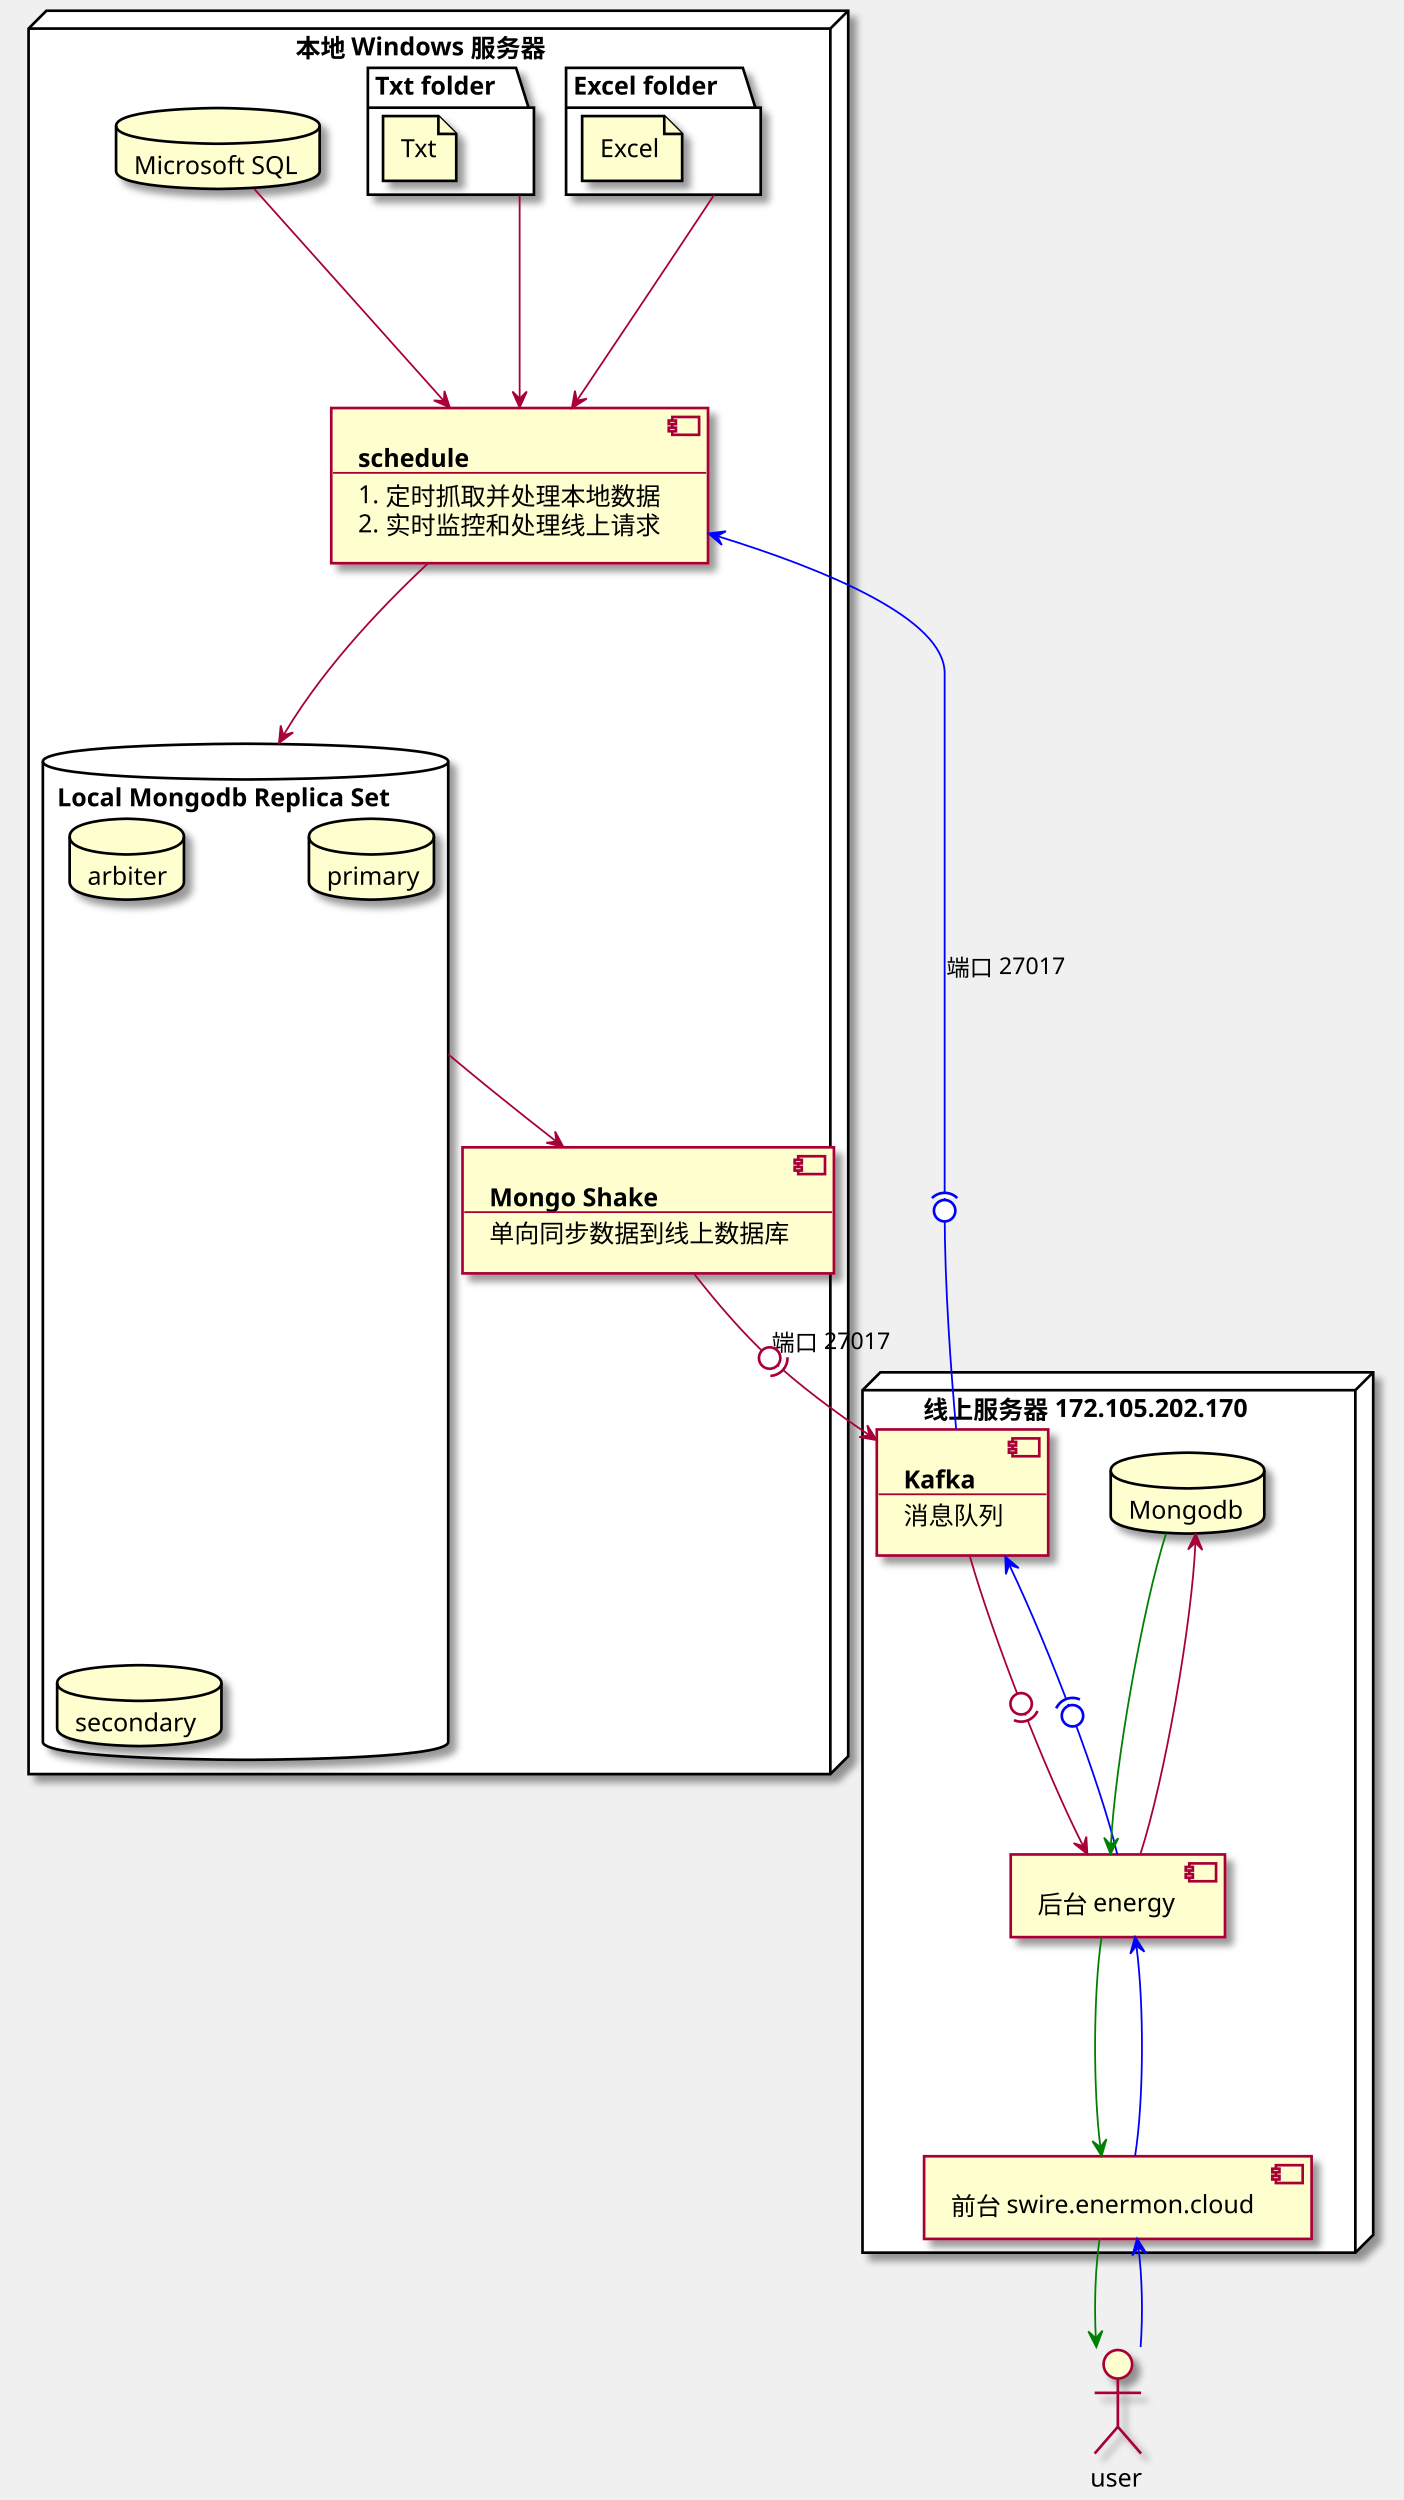
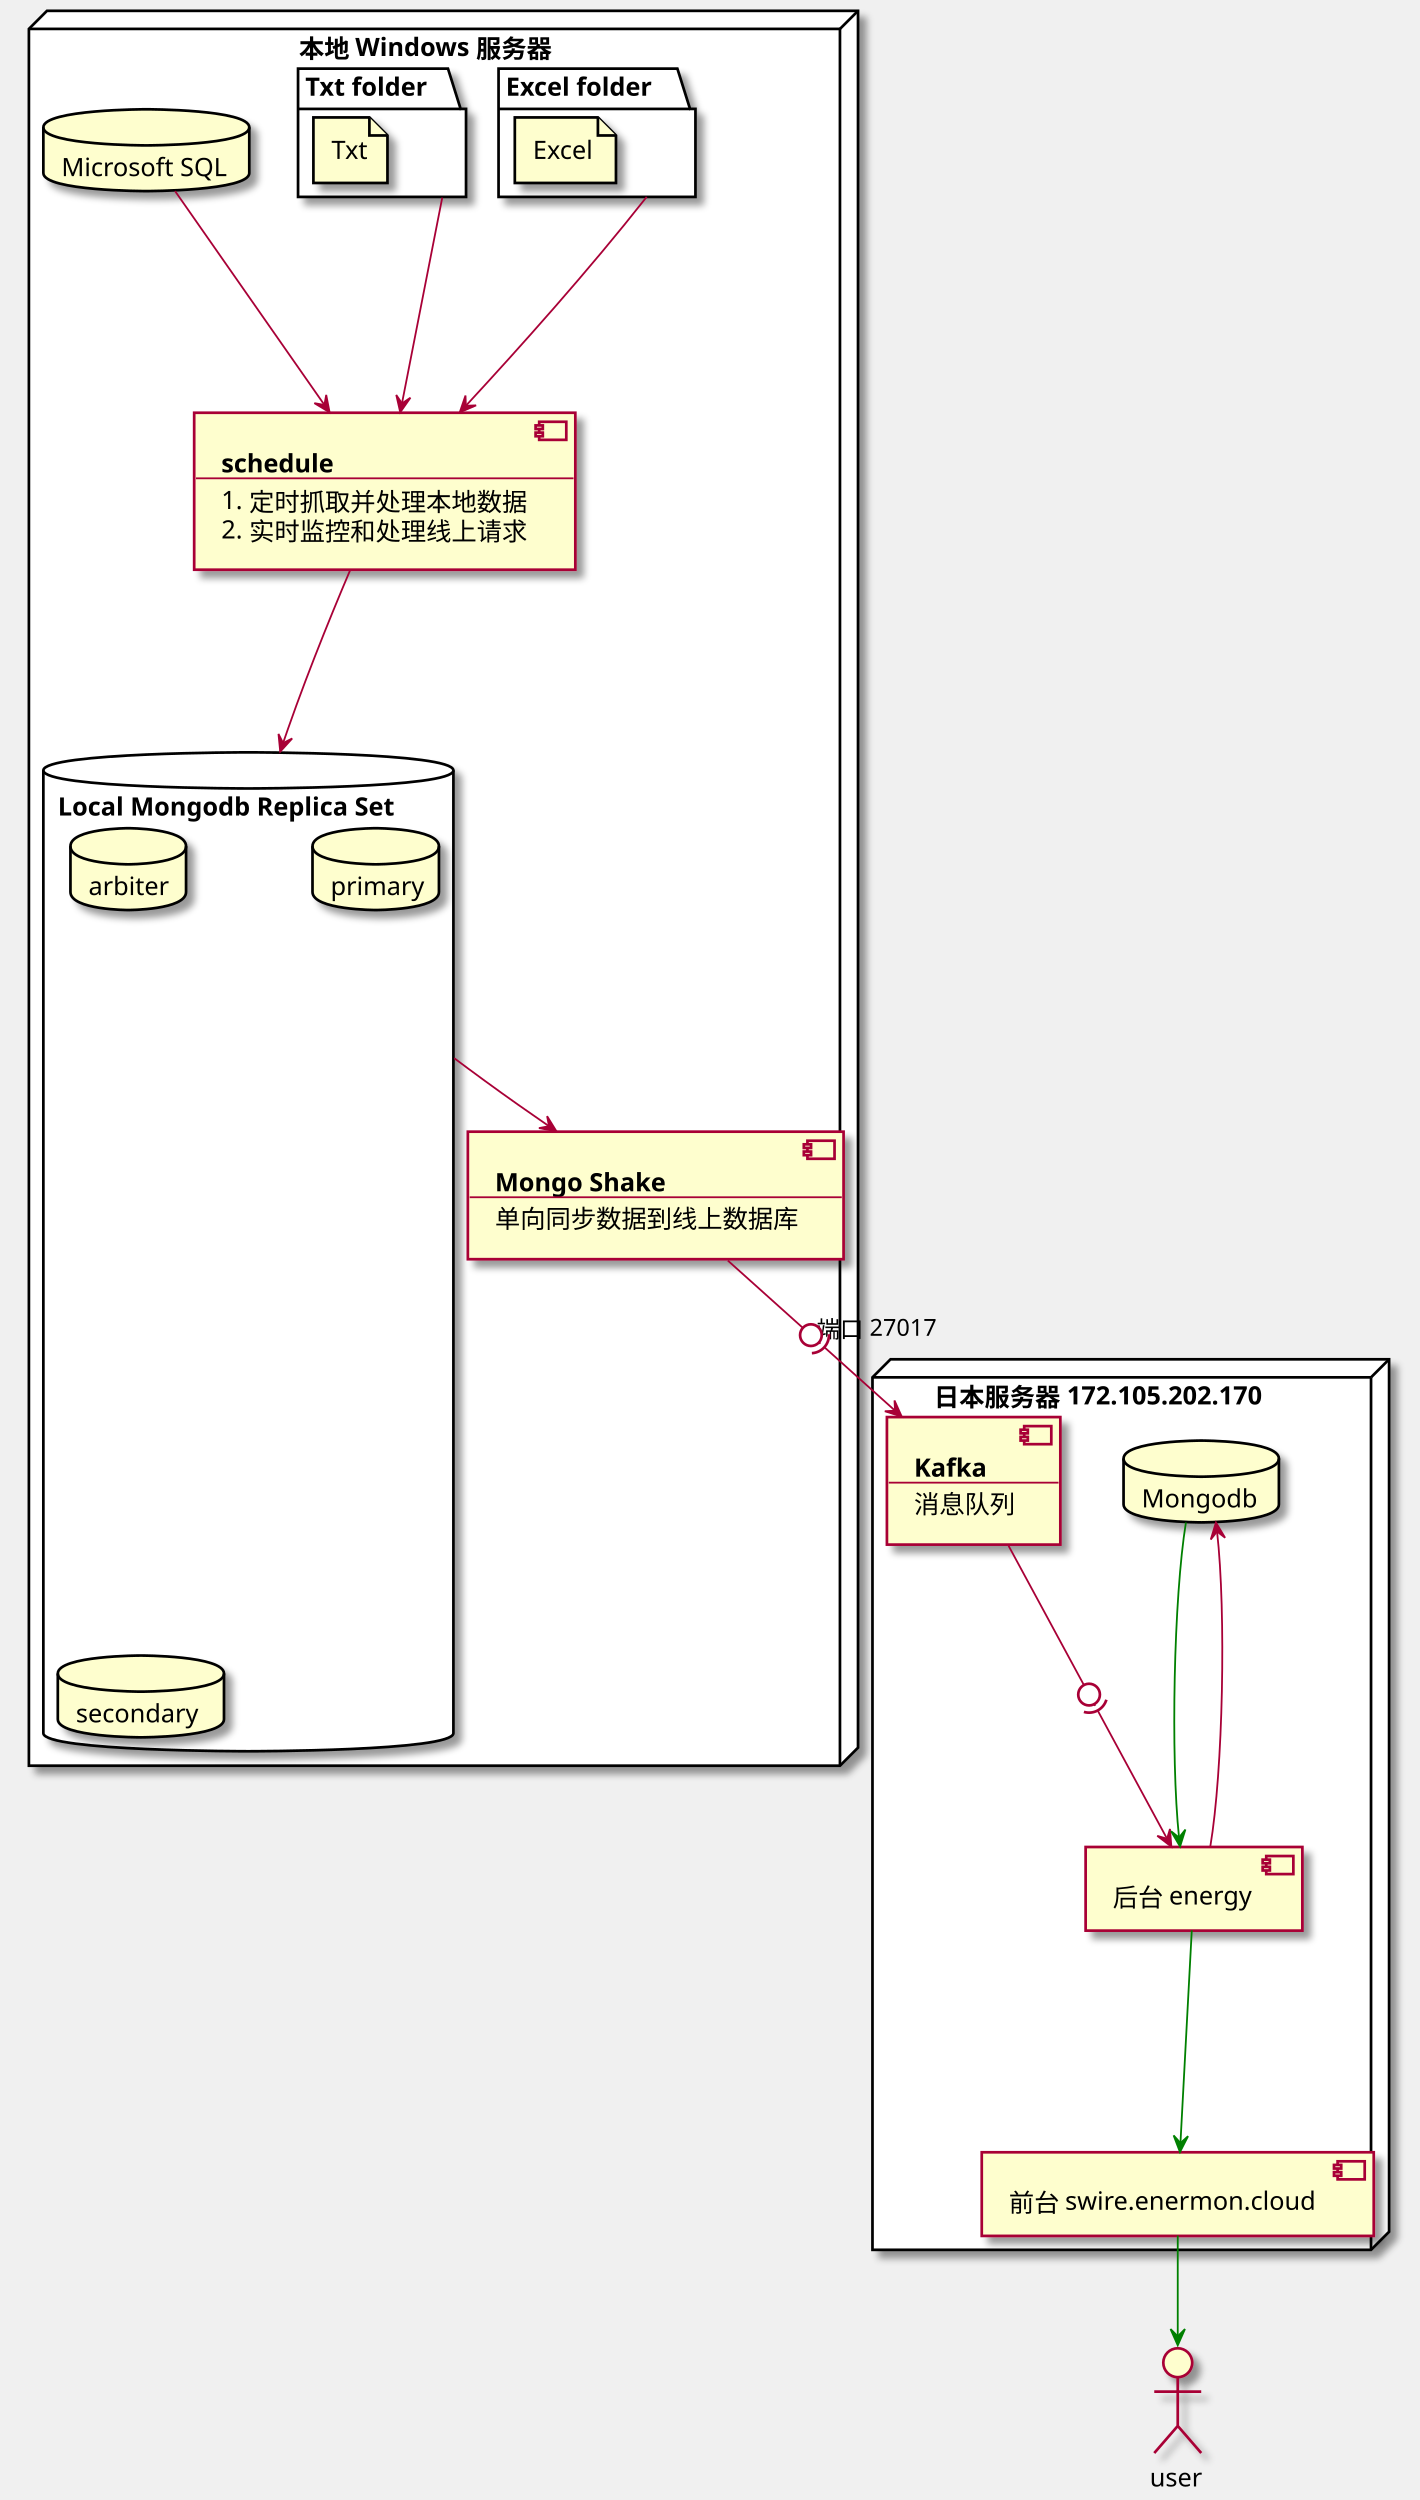
- <svg xmlns="http://www.w3.org/2000/svg" contentScriptType="application/ecmascript" contentStyleType="text/css" height="1400px" preserveAspectRatio="none" style="width:786px;height:1400px;" version="1.1" viewBox="0 0 786 1400" width="786px" zoomAndPan="magnify">
+ <svg xmlns="http://www.w3.org/2000/svg" contentScriptType="application/ecmascript" contentStyleType="text/css" height="1384px" preserveAspectRatio="none" style="width:786px;height:1384px;" version="1.1" viewBox="0 0 786 1384" width="786px" zoomAndPan="magnify">
  <defs>
-     <filter height="300%" id="fv0itrqj1zm2i" width="300%" x="-1" y="-1">
+     <filter height="300%" id="f194z3jln2rl6v" width="300%" x="-1" y="-1">
      <feGaussianBlur result="blurOut" stdDeviation="2.0" />
      <feColorMatrix in="blurOut" result="blurOut2" type="matrix" values="0 0 0 0 0 0 0 0 0 0 0 0 0 0 0 0 0 0 .4 0" />
      <feOffset dx="4.0" dy="4.0" in="blurOut2" result="blurOut3" />
      <feBlend in="SourceGraphic" in2="blurOut3" mode="normal" />
    </filter>
  </defs>
  <g>
-     <polygon fill="#FFFFFF" filter="url(#fv0itrqj1zm2i)" points="16,16,26,6,475,6,475,983.5,465,993.5,16,993.5,16,16" style="stroke:#000000;stroke-width:1.5;" />
+     <polygon fill="#FFFFFF" filter="url(#f194z3jln2rl6v)" points="16,16,26,6,475,6,475,967.5,465,977.5,16,977.5,16,16" style="stroke:#000000;stroke-width:1.5;" />
    <line style="stroke:#000000;stroke-width:1.5;" x1="465" x2="475" y1="16" y2="6" />
    <line style="stroke:#000000;stroke-width:1.5;" x1="16" x2="465" y1="16" y2="16" />
-     <line style="stroke:#000000;stroke-width:1.5;" x1="465" x2="465" y1="16" y2="993.5" />
+     <line style="stroke:#000000;stroke-width:1.5;" x1="465" x2="465" y1="16" y2="977.5" />
    <text fill="#000000" font-family="sans-serif" font-size="14" font-weight="bold" lengthAdjust="spacingAndGlyphs" textLength="152" x="165.5" y="31.995">本地 Windows 服务器</text>
-     <polygon fill="#FFFFFF" filter="url(#fv0itrqj1zm2i)" points="317,38,416,38,423,60.297,426,60.297,426,109,317,109,317,38" style="stroke:#000000;stroke-width:1.5;" />
-     <line style="stroke:#000000;stroke-width:1.5;" x1="317" x2="423" y1="60.297" y2="60.297" />
-     <text fill="#000000" font-family="sans-serif" font-size="14" font-weight="bold" lengthAdjust="spacingAndGlyphs" textLength="93" x="321" y="52.995">Excel folder</text>
-     <polygon fill="#FFFFFF" filter="url(#fv0itrqj1zm2i)" points="206,38,289,38,296,60.297,299,60.297,299,109,206,109,206,38" style="stroke:#000000;stroke-width:1.5;" />
-     <line style="stroke:#000000;stroke-width:1.5;" x1="206" x2="296" y1="60.297" y2="60.297" />
-     <text fill="#000000" font-family="sans-serif" font-size="14" font-weight="bold" lengthAdjust="spacingAndGlyphs" textLength="77" x="210" y="52.995">Txt folder</text>
-     <path d="M24,426.5 C24,416.5 137.5,416.5 137.5,416.5 C137.5,416.5 251,416.5 251,426.5 L251,975.5 C251,985.5 137.5,985.5 137.5,985.5 C137.5,985.5 24,985.5 24,975.5 L24,426.5 " fill="#FFFFFF" filter="url(#fv0itrqj1zm2i)" style="stroke:#000000;stroke-width:1.5;" />
+     <polygon fill="#FFFFFF" filter="url(#f194z3jln2rl6v)" points="276,38,375,38,382,60.297,385,60.297,385,109,276,109,276,38" style="stroke:#000000;stroke-width:1.5;" />
+     <line style="stroke:#000000;stroke-width:1.5;" x1="276" x2="382" y1="60.297" y2="60.297" />
+     <text fill="#000000" font-family="sans-serif" font-size="14" font-weight="bold" lengthAdjust="spacingAndGlyphs" textLength="93" x="280" y="52.995">Excel folder</text>
+     <polygon fill="#FFFFFF" filter="url(#f194z3jln2rl6v)" points="165,38,248,38,255,60.297,258,60.297,258,109,165,109,165,38" style="stroke:#000000;stroke-width:1.5;" />
+     <line style="stroke:#000000;stroke-width:1.5;" x1="165" x2="255" y1="60.297" y2="60.297" />
+     <text fill="#000000" font-family="sans-serif" font-size="14" font-weight="bold" lengthAdjust="spacingAndGlyphs" textLength="77" x="169" y="52.995">Txt folder</text>
+     <path d="M24,426.5 C24,416.5 137.5,416.5 137.5,416.5 C137.5,416.5 251,416.5 251,426.5 L251,959.5 C251,969.5 137.5,969.5 137.5,969.5 C137.5,969.5 24,969.5 24,959.5 L24,426.5 " fill="#FFFFFF" filter="url(#f194z3jln2rl6v)" style="stroke:#000000;stroke-width:1.5;" />
    <path d="M24,426.5 C24,436.5 137.5,436.5 137.5,436.5 C137.5,436.5 251,436.5 251,426.5 " fill="none" style="stroke:#000000;stroke-width:1.5;" />
    <text fill="#000000" font-family="sans-serif" font-size="14" font-weight="bold" lengthAdjust="spacingAndGlyphs" textLength="211" x="32" y="451.495">Local Mongodb Replica Set</text>
-     <polygon fill="#FFFFFF" filter="url(#fv0itrqj1zm2i)" points="483,778.5,493,768.5,769,768.5,769,1251.5,759,1261.5,483,1261.5,483,778.5" style="stroke:#000000;stroke-width:1.5;" />
-     <line style="stroke:#000000;stroke-width:1.5;" x1="759" x2="769" y1="778.5" y2="768.5" />
-     <line style="stroke:#000000;stroke-width:1.5;" x1="483" x2="759" y1="778.5" y2="778.5" />
-     <line style="stroke:#000000;stroke-width:1.5;" x1="759" x2="759" y1="778.5" y2="1261.5" />
-     <text fill="#000000" font-family="sans-serif" font-size="14" font-weight="bold" lengthAdjust="spacingAndGlyphs" textLength="210" x="517" y="794.495">线上服务器 172.105.202.170</text>
-     <path d="M65,70.5 C65,60.5 122,60.5 122,60.5 C122,60.5 179,60.5 179,70.5 L179,95.797 C179,105.797 122,105.797 122,105.797 C122,105.797 65,105.797 65,95.797 L65,70.5 " fill="#FEFECE" filter="url(#fv0itrqj1zm2i)" style="stroke:#000000;stroke-width:1.5;" />
-     <path d="M65,70.5 C65,80.5 122,80.5 122,80.5 C122,80.5 179,80.5 179,70.5 " fill="none" style="stroke:#000000;stroke-width:1.5;" />
-     <text fill="#000000" font-family="sans-serif" font-size="14" lengthAdjust="spacingAndGlyphs" textLength="94" x="75" y="97.495">Microsoft SQL</text>
-     <rect fill="#FEFECE" filter="url(#fv0itrqj1zm2i)" height="86.891" style="stroke:#A80036;stroke-width:1.5;" width="211" x="185.5" y="228.5" />
-     <rect fill="#FEFECE" height="10" style="stroke:#A80036;stroke-width:1.5;" width="15" x="376.5" y="233.5" />
-     <rect fill="#FEFECE" height="2" style="stroke:#A80036;stroke-width:1.5;" width="4" x="374.5" y="235.5" />
-     <rect fill="#FEFECE" height="2" style="stroke:#A80036;stroke-width:1.5;" width="4" x="374.5" y="239.5" />
-     <text fill="#000000" font-family="sans-serif" font-size="14" font-weight="bold" lengthAdjust="spacingAndGlyphs" textLength="72" x="200.5" y="261.495">schedule</text>
-     <line style="stroke:#A80036;stroke-width:1.0;" x1="186.5" x2="395.5" y1="264.797" y2="264.797" />
-     <text fill="#000000" font-family="sans-serif" font-size="14" lengthAdjust="spacingAndGlyphs" textLength="171" x="200.5" y="281.792">1. 定时抓取并处理本地数据</text>
-     <text fill="#000000" font-family="sans-serif" font-size="14" lengthAdjust="spacingAndGlyphs" textLength="171" x="200.5" y="298.089">2. 实时监控和处理线上请求</text>
-     <rect fill="#FEFECE" filter="url(#fv0itrqj1zm2i)" height="70.594" style="stroke:#A80036;stroke-width:1.5;" width="208" x="259" y="642.5" />
-     <rect fill="#FEFECE" height="10" style="stroke:#A80036;stroke-width:1.5;" width="15" x="447" y="647.5" />
-     <rect fill="#FEFECE" height="2" style="stroke:#A80036;stroke-width:1.5;" width="4" x="445" y="649.5" />
-     <rect fill="#FEFECE" height="2" style="stroke:#A80036;stroke-width:1.5;" width="4" x="445" y="653.5" />
-     <text fill="#000000" font-family="sans-serif" font-size="14" font-weight="bold" lengthAdjust="spacingAndGlyphs" textLength="106" x="274" y="675.495">Mongo Shake</text>
-     <line style="stroke:#A80036;stroke-width:1.0;" x1="260" x2="466" y1="678.797" y2="678.797" />
-     <text fill="#000000" font-family="sans-serif" font-size="14" lengthAdjust="spacingAndGlyphs" textLength="168" x="274" y="695.792">单向同步数据到线上数据库</text>
-     <polygon fill="#FEFECE" filter="url(#fv0itrqj1zm2i)" points="326,65,326,101.297,382,101.297,382,75,372,65,326,65" style="stroke:#000000;stroke-width:1.5;" />
-     <path d="M372,65 L372,75 L382,75 " fill="#FEFECE" style="stroke:#000000;stroke-width:1.5;" />
-     <text fill="#000000" font-family="sans-serif" font-size="14" lengthAdjust="spacingAndGlyphs" textLength="36" x="336" y="87.995">Excel</text>
-     <polygon fill="#FEFECE" filter="url(#fv0itrqj1zm2i)" points="214.5,65,214.5,101.297,255.5,101.297,255.5,75,245.5,65,214.5,65" style="stroke:#000000;stroke-width:1.5;" />
-     <path d="M245.5,65 L245.5,75 L255.5,75 " fill="#FEFECE" style="stroke:#000000;stroke-width:1.5;" />
-     <text fill="#000000" font-family="sans-serif" font-size="14" lengthAdjust="spacingAndGlyphs" textLength="21" x="224.5" y="87.995">Txt</text>
-     <path d="M39,468.5 C39,458.5 71,458.5 71,458.5 C71,458.5 103,458.5 103,468.5 L103,493.797 C103,503.797 71,503.797 71,503.797 C71,503.797 39,503.797 39,493.797 L39,468.5 " fill="#FEFECE" filter="url(#fv0itrqj1zm2i)" style="stroke:#000000;stroke-width:1.5;" />
+     <polygon fill="#FFFFFF" filter="url(#f194z3jln2rl6v)" points="483,762.5,493,752.5,769,752.5,769,1235.5,759,1245.5,483,1245.5,483,762.5" style="stroke:#000000;stroke-width:1.5;" />
+     <line style="stroke:#000000;stroke-width:1.5;" x1="759" x2="769" y1="762.5" y2="752.5" />
+     <line style="stroke:#000000;stroke-width:1.5;" x1="483" x2="759" y1="762.5" y2="762.5" />
+     <line style="stroke:#000000;stroke-width:1.5;" x1="759" x2="759" y1="762.5" y2="1245.5" />
+     <text fill="#000000" font-family="sans-serif" font-size="14" font-weight="bold" lengthAdjust="spacingAndGlyphs" textLength="210" x="517" y="778.495">日本服务器 172.105.202.170</text>
+     <path d="M24,70.5 C24,60.5 81,60.5 81,60.5 C81,60.5 138,60.5 138,70.5 L138,95.797 C138,105.797 81,105.797 81,105.797 C81,105.797 24,105.797 24,95.797 L24,70.5 " fill="#FEFECE" filter="url(#f194z3jln2rl6v)" style="stroke:#000000;stroke-width:1.5;" />
+     <path d="M24,70.5 C24,80.5 81,80.5 81,80.5 C81,80.5 138,80.5 138,70.5 " fill="none" style="stroke:#000000;stroke-width:1.5;" />
+     <text fill="#000000" font-family="sans-serif" font-size="14" lengthAdjust="spacingAndGlyphs" textLength="94" x="34" y="97.495">Microsoft SQL</text>
+     <rect fill="#FEFECE" filter="url(#f194z3jln2rl6v)" height="86.891" style="stroke:#A80036;stroke-width:1.5;" width="211" x="107.5" y="228.5" />
+     <rect fill="#FEFECE" height="10" style="stroke:#A80036;stroke-width:1.5;" width="15" x="298.5" y="233.5" />
+     <rect fill="#FEFECE" height="2" style="stroke:#A80036;stroke-width:1.5;" width="4" x="296.5" y="235.5" />
+     <rect fill="#FEFECE" height="2" style="stroke:#A80036;stroke-width:1.5;" width="4" x="296.5" y="239.5" />
+     <text fill="#000000" font-family="sans-serif" font-size="14" font-weight="bold" lengthAdjust="spacingAndGlyphs" textLength="72" x="122.5" y="261.495">schedule</text>
+     <line style="stroke:#A80036;stroke-width:1.0;" x1="108.5" x2="317.5" y1="264.797" y2="264.797" />
+     <text fill="#000000" font-family="sans-serif" font-size="14" lengthAdjust="spacingAndGlyphs" textLength="171" x="122.5" y="281.792">1. 定时抓取并处理本地数据</text>
+     <text fill="#000000" font-family="sans-serif" font-size="14" lengthAdjust="spacingAndGlyphs" textLength="171" x="122.5" y="298.089">2. 实时监控和处理线上请求</text>
+     <rect fill="#FEFECE" filter="url(#f194z3jln2rl6v)" height="70.594" style="stroke:#A80036;stroke-width:1.5;" width="208" x="259" y="626.5" />
+     <rect fill="#FEFECE" height="10" style="stroke:#A80036;stroke-width:1.5;" width="15" x="447" y="631.5" />
+     <rect fill="#FEFECE" height="2" style="stroke:#A80036;stroke-width:1.5;" width="4" x="445" y="633.5" />
+     <rect fill="#FEFECE" height="2" style="stroke:#A80036;stroke-width:1.5;" width="4" x="445" y="637.5" />
+     <text fill="#000000" font-family="sans-serif" font-size="14" font-weight="bold" lengthAdjust="spacingAndGlyphs" textLength="106" x="274" y="659.495">Mongo Shake</text>
+     <line style="stroke:#A80036;stroke-width:1.0;" x1="260" x2="466" y1="662.797" y2="662.797" />
+     <text fill="#000000" font-family="sans-serif" font-size="14" lengthAdjust="spacingAndGlyphs" textLength="168" x="274" y="679.792">单向同步数据到线上数据库</text>
+     <polygon fill="#FEFECE" filter="url(#f194z3jln2rl6v)" points="285,65,285,101.297,341,101.297,341,75,331,65,285,65" style="stroke:#000000;stroke-width:1.5;" />
+     <path d="M331,65 L331,75 L341,75 " fill="#FEFECE" style="stroke:#000000;stroke-width:1.5;" />
+     <text fill="#000000" font-family="sans-serif" font-size="14" lengthAdjust="spacingAndGlyphs" textLength="36" x="295" y="87.995">Excel</text>
+     <polygon fill="#FEFECE" filter="url(#f194z3jln2rl6v)" points="173.5,65,173.5,101.297,214.5,101.297,214.5,75,204.5,65,173.5,65" style="stroke:#000000;stroke-width:1.5;" />
+     <path d="M204.5,65 L204.5,75 L214.5,75 " fill="#FEFECE" style="stroke:#000000;stroke-width:1.5;" />
+     <text fill="#000000" font-family="sans-serif" font-size="14" lengthAdjust="spacingAndGlyphs" textLength="21" x="183.5" y="87.995">Txt</text>
+     <path d="M39,468.5 C39,458.5 71,458.5 71,458.5 C71,458.5 103,458.5 103,468.5 L103,493.797 C103,503.797 71,503.797 71,503.797 C71,503.797 39,503.797 39,493.797 L39,468.5 " fill="#FEFECE" filter="url(#f194z3jln2rl6v)" style="stroke:#000000;stroke-width:1.5;" />
    <path d="M39,468.5 C39,478.5 71,478.5 71,478.5 C71,478.5 103,478.5 103,468.5 " fill="none" style="stroke:#000000;stroke-width:1.5;" />
    <text fill="#000000" font-family="sans-serif" font-size="14" lengthAdjust="spacingAndGlyphs" textLength="44" x="49" y="495.495">arbiter</text>
-     <path d="M173,468.5 C173,458.5 208,458.5 208,458.5 C208,458.5 243,458.5 243,468.5 L243,493.797 C243,503.797 208,503.797 208,503.797 C208,503.797 173,503.797 173,493.797 L173,468.5 " fill="#FEFECE" filter="url(#fv0itrqj1zm2i)" style="stroke:#000000;stroke-width:1.5;" />
+     <path d="M173,468.5 C173,458.5 208,458.5 208,458.5 C208,458.5 243,458.5 243,468.5 L243,493.797 C243,503.797 208,503.797 208,503.797 C208,503.797 173,503.797 173,493.797 L173,468.5 " fill="#FEFECE" filter="url(#f194z3jln2rl6v)" style="stroke:#000000;stroke-width:1.5;" />
    <path d="M173,468.5 C173,478.5 208,478.5 208,478.5 C208,478.5 243,478.5 243,468.5 " fill="none" style="stroke:#000000;stroke-width:1.5;" />
    <text fill="#000000" font-family="sans-serif" font-size="14" lengthAdjust="spacingAndGlyphs" textLength="50" x="183" y="495.495">primary</text>
-     <path d="M32,942.5 C32,932.5 78,932.5 78,932.5 C78,932.5 124,932.5 124,942.5 L124,967.797 C124,977.797 78,977.797 78,977.797 C78,977.797 32,977.797 32,967.797 L32,942.5 " fill="#FEFECE" filter="url(#fv0itrqj1zm2i)" style="stroke:#000000;stroke-width:1.5;" />
-     <path d="M32,942.5 C32,952.5 78,952.5 78,952.5 C78,952.5 124,952.5 124,942.5 " fill="none" style="stroke:#000000;stroke-width:1.5;" />
-     <text fill="#000000" font-family="sans-serif" font-size="14" lengthAdjust="spacingAndGlyphs" textLength="72" x="42" y="969.495">secondary</text>
-     <rect fill="#FEFECE" filter="url(#fv0itrqj1zm2i)" height="46.297" style="stroke:#A80036;stroke-width:1.5;" width="217" x="517.5" y="1207.5" />
-     <rect fill="#FEFECE" height="10" style="stroke:#A80036;stroke-width:1.5;" width="15" x="714.5" y="1212.5" />
-     <rect fill="#FEFECE" height="2" style="stroke:#A80036;stroke-width:1.5;" width="4" x="712.5" y="1214.5" />
-     <rect fill="#FEFECE" height="2" style="stroke:#A80036;stroke-width:1.5;" width="4" x="712.5" y="1218.5" />
-     <text fill="#000000" font-family="sans-serif" font-size="14" lengthAdjust="spacingAndGlyphs" textLength="177" x="532.5" y="1240.495">前台 swire.enermon.cloud</text>
-     <rect fill="#FEFECE" filter="url(#fv0itrqj1zm2i)" height="46.297" style="stroke:#A80036;stroke-width:1.5;" width="120" x="566" y="1038.5" />
-     <rect fill="#FEFECE" height="10" style="stroke:#A80036;stroke-width:1.5;" width="15" x="666" y="1043.5" />
-     <rect fill="#FEFECE" height="2" style="stroke:#A80036;stroke-width:1.5;" width="4" x="664" y="1045.5" />
-     <rect fill="#FEFECE" height="2" style="stroke:#A80036;stroke-width:1.5;" width="4" x="664" y="1049.5" />
-     <text fill="#000000" font-family="sans-serif" font-size="14" lengthAdjust="spacingAndGlyphs" textLength="80" x="581" y="1071.495">后台 energy</text>
-     <path d="M622,823.5 C622,813.5 665,813.5 665,813.5 C665,813.5 708,813.5 708,823.5 L708,848.797 C708,858.797 665,858.797 665,858.797 C665,858.797 622,858.797 622,848.797 L622,823.5 " fill="#FEFECE" filter="url(#fv0itrqj1zm2i)" style="stroke:#000000;stroke-width:1.5;" />
-     <path d="M622,823.5 C622,833.5 665,833.5 665,833.5 C665,833.5 708,833.5 708,823.5 " fill="none" style="stroke:#000000;stroke-width:1.5;" />
-     <text fill="#000000" font-family="sans-serif" font-size="14" lengthAdjust="spacingAndGlyphs" textLength="66" x="632" y="850.495">Mongodb</text>
-     <rect fill="#FEFECE" filter="url(#fv0itrqj1zm2i)" height="70.594" style="stroke:#A80036;stroke-width:1.5;" width="96" x="491" y="800.5" />
-     <rect fill="#FEFECE" height="10" style="stroke:#A80036;stroke-width:1.5;" width="15" x="567" y="805.5" />
-     <rect fill="#FEFECE" height="2" style="stroke:#A80036;stroke-width:1.5;" width="4" x="565" y="807.5" />
-     <rect fill="#FEFECE" height="2" style="stroke:#A80036;stroke-width:1.5;" width="4" x="565" y="811.5" />
-     <text fill="#000000" font-family="sans-serif" font-size="14" font-weight="bold" lengthAdjust="spacingAndGlyphs" textLength="44" x="506" y="833.495">Kafka</text>
-     <line style="stroke:#A80036;stroke-width:1.0;" x1="492" x2="586" y1="836.797" y2="836.797" />
-     <text fill="#000000" font-family="sans-serif" font-size="14" lengthAdjust="spacingAndGlyphs" textLength="56" x="506" y="853.792">消息队列</text>
-     <ellipse cx="626" cy="1324" fill="#FEFECE" filter="url(#fv0itrqj1zm2i)" rx="8" ry="8" style="stroke:#A80036;stroke-width:1.5;" />
-     <path d="M626,1332 L626,1359 M613,1340 L639,1340 M626,1359 L613,1374 M626,1359 L639,1374 " fill="none" filter="url(#fv0itrqj1zm2i)" style="stroke:#A80036;stroke-width:1.5;" />
-     <text fill="#000000" font-family="sans-serif" font-size="14" lengthAdjust="spacingAndGlyphs" textLength="31" x="610.5" y="1392.495">user</text>
-     <path d="M142.385,105.798 C168.474,134.974 214.344,186.272 248.243,224.183 " fill="none" id="mssql-to-schedule" style="stroke:#A80036;stroke-width:1.0;" />
-     <polygon fill="#A80036" points="251.9,228.272,248.882,218.897,248.567,224.545,242.919,224.23,251.9,228.272" style="stroke:#A80036;stroke-width:1.0;" />
-     <path d="M400,109 C374.303,147.862 344.93,191.756 323.155,224.197 " fill="none" id="excel-to-schedule" style="stroke:#A80036;stroke-width:1.0;" />
-     <polygon fill="#A80036" points="320.269,228.496,328.606,223.253,323.056,224.345,321.964,218.794,320.269,228.496" style="stroke:#A80036;stroke-width:1.0;" />
-     <path d="M291,109.403 C291,109.741 291,110.081 291,110.423 C291,111.109 291,111.803 291,112.507 C291,113.916 291,115.361 291,116.841 C291,122.762 291,129.232 291,136.062 C291,163.384 291,196.468 291,223.156 " fill="none" id="txt-to-schedule" style="stroke:#A80036;stroke-width:1.0;" />
-     <polygon fill="#A80036" points="291,228.239,295,219.239,291,223.239,287,219.239,291,228.239" style="stroke:#A80036;stroke-width:1.0;" />
-     <path d="M239.641,315.514 C225.456,328.788 209.926,344.456 195.252,361.594 C187.915,370.164 180.792,379.101 174.159,388.29 C170.842,392.885 167.647,397.543 164.609,402.249 C163.09,404.603 161.611,406.968 160.174,409.344 C159.456,410.531 158.749,411.722 158.053,412.915 C157.705,413.511 157.36,414.108 157.018,414.706 C156.847,415.004 156.676,415.303 156.507,415.602 C156.422,415.752 156.337,415.901 156.253,416.051 " fill="none" id="schedule-to-localdb" style="stroke:#A80036;stroke-width:1.0;" />
-     <polygon fill="#A80036" points="156.253,416.051,164.16,410.18,158.71,411.697,157.193,406.247,156.253,416.051" style="stroke:#A80036;stroke-width:1.0;" />
-     <path d="M251.104,590.493 C252.781,591.899 254.453,593.295 256.118,594.681 C262.776,600.223 269.326,605.598 275.702,610.772 C288.454,621.118 300.513,630.655 311.368,639.097 " fill="none" id="localdb-to-shake" style="stroke:#A80036;stroke-width:1.0;" />
-     <polygon fill="#A80036" points="315.508,642.31,310.849,633.633,311.558,639.245,305.945,639.953,315.508,642.31" style="stroke:#A80036;stroke-width:1.0;" />
-     <path d="M388.847,713.554 C400.805,728.84 415.73,746.394 431,760.5 C447.809,776.027 467.97,790.946 486.298,803.363 " fill="none" id="shake-to-kafka" style="stroke:#A80036;stroke-width:1.0;" />
-     <polygon fill="#A80036" points="490.914,806.464,485.674,798.125,486.764,803.676,481.213,804.766,490.914,806.464" style="stroke:#A80036;stroke-width:1.0;" />
-     <text fill="#000000" font-family="sans-serif" font-size="13" lengthAdjust="spacingAndGlyphs" textLength="70" x="432" y="756.567">端口 27017</text>
-     <path d="M431.396,770.492 A10,10 0 0 0 440.992 760.104" fill="#FFFFFF" style="stroke:#A80036;stroke-width:1.5;" />
-     <ellipse cx="431" cy="760.5" fill="#FFFFFF" rx="6" ry="6" style="stroke:#A80036;stroke-width:1.5;" />
-     <path d="M401.627,300.191 C463.783,319.388 529,346.74 529,377 C529,377 529,377 529,678 C529,720.053 532.572,768.276 535.446,800.273 " fill="none" id="schedule-backto-kafka" style="stroke:#0000FF;stroke-width:1.0;" />
-     <polygon fill="#0000FF" points="396.776,298.708,404.213,305.165,401.558,300.17,406.553,297.515,396.776,298.708" style="stroke:#0000FF;stroke-width:1.0;" />
-     <text fill="#000000" font-family="sans-serif" font-size="13" lengthAdjust="spacingAndGlyphs" textLength="70" x="530" y="546.567">端口 27017</text>
-     <path d="M536.071,670.929 A10,10 0 0 0 521.929 670.929" fill="#FFFFFF" style="stroke:#0000FF;stroke-width:1.5;" />
-     <ellipse cx="529" cy="678" fill="#FFFFFF" rx="6" ry="6" style="stroke:#0000FF;stroke-width:1.5;" />
-     <path d="M543.173,871.731 C556.033,916.602 585.657,992.648 606.45,1033.523 " fill="none" id="kafka-to-energy" style="stroke:#A80036;stroke-width:1.0;" />
-     <polygon fill="#A80036" points="608.94,1038.329,608.351,1028.497,606.64,1033.889,601.248,1032.178,608.94,1038.329" style="stroke:#A80036;stroke-width:1.0;" />
-     <path d="M567.823,963.285 A10,10 0 0 0 580.996 958.139" fill="#FFFFFF" style="stroke:#A80036;stroke-width:1.5;" />
-     <ellipse cx="571.837" cy="954.125" fill="#FFFFFF" rx="6" ry="6" style="stroke:#A80036;stroke-width:1.5;" />
-     <path d="M565.27,876.491 C587.887,923.724 616.705,1000.191 625.658,1038.329 " fill="none" id="kafka-backto-energy" style="stroke:#0000FF;stroke-width:1.0;" />
-     <polygon fill="#0000FF" points="562.963,871.731,563.289,881.575,565.144,876.23,570.488,878.085,562.963,871.731" style="stroke:#0000FF;stroke-width:1.0;" />
-     <path d="M604.731,951.719 A10,10 0 0 0 591.487 956.677" fill="#FFFFFF" style="stroke:#0000FF;stroke-width:1.5;" />
-     <ellipse cx="600.588" cy="960.821" fill="#FFFFFF" rx="6" ry="6" style="stroke:#0000FF;stroke-width:1.5;" />
-     <path d="M652.97,858.863 C639.808,900.372 624.413,988.004 622.098,1033.207 " fill="none" id="db-to-energy" style="stroke:#008000;stroke-width:1.0;" />
-     <polygon fill="#008000" points="621.89,1038.239,626.259,1029.412,622.097,1033.243,618.266,1029.081,621.89,1038.239" style="stroke:#008000;stroke-width:1.0;" />
-     <path d="M669.437,863.863 C667.532,908.795 652.159,996.438 638.634,1038.239 " fill="none" id="db-backto-energy" style="stroke:#A80036;stroke-width:1.0;" />
-     <polygon fill="#A80036" points="669.597,858.863,665.312,867.731,669.438,863.861,673.308,867.986,669.597,858.863" style="stroke:#A80036;stroke-width:1.0;" />
-     <path d="M616.902,1084.644 C612.28,1115.278 612.045,1169.255 616.199,1202.255 " fill="none" id="energy-to-web" style="stroke:#008000;stroke-width:1.0;" />
-     <polygon fill="#008000" points="616.903,1207.365,619.636,1197.903,616.22,1202.411,611.711,1198.995,616.903,1207.365" style="stroke:#008000;stroke-width:1.0;" />
-     <path d="M636.379,1089.755 C640.776,1122.759 640.527,1176.735 635.632,1207.365 " fill="none" id="energy-backto-web" style="stroke:#0000FF;stroke-width:1.0;" />
-     <polygon fill="#0000FF" points="635.634,1084.644,632.975,1094.128,636.356,1089.592,640.891,1092.973,635.634,1084.644" style="stroke:#0000FF;stroke-width:1.0;" />
-     <path d="M615.823,1253.626 C613.432,1269.181 612.707,1290.217 613.649,1309.095 " fill="none" id="web-to-user" style="stroke:#008000;stroke-width:1.0;" />
-     <polygon fill="#008000" points="613.959,1314.357,617.423,1305.137,613.665,1309.365,609.436,1305.607,613.959,1314.357" style="stroke:#008000;stroke-width:1.0;" />
-     <path d="M637.499,1258.577 C639.65,1275.034 640.067,1296.109 638.75,1314.357 " fill="none" id="web-backto-user" style="stroke:#0000FF;stroke-width:1.0;" />
-     <polygon fill="#0000FF" points="636.776,1253.626,634.119,1263.109,637.499,1258.573,642.035,1261.953,636.776,1253.626" style="stroke:#0000FF;stroke-width:1.0;" />
+     <path d="M32,926.5 C32,916.5 78,916.5 78,916.5 C78,916.5 124,916.5 124,926.5 L124,951.797 C124,961.797 78,961.797 78,961.797 C78,961.797 32,961.797 32,951.797 L32,926.5 " fill="#FEFECE" filter="url(#f194z3jln2rl6v)" style="stroke:#000000;stroke-width:1.5;" />
+     <path d="M32,926.5 C32,936.5 78,936.5 78,936.5 C78,936.5 124,936.5 124,926.5 " fill="none" style="stroke:#000000;stroke-width:1.5;" />
+     <text fill="#000000" font-family="sans-serif" font-size="14" lengthAdjust="spacingAndGlyphs" textLength="72" x="42" y="953.495">secondary</text>
+     <rect fill="#FEFECE" filter="url(#f194z3jln2rl6v)" height="46.297" style="stroke:#A80036;stroke-width:1.5;" width="217" x="543.5" y="1191.5" />
+     <rect fill="#FEFECE" height="10" style="stroke:#A80036;stroke-width:1.5;" width="15" x="740.5" y="1196.5" />
+     <rect fill="#FEFECE" height="2" style="stroke:#A80036;stroke-width:1.5;" width="4" x="738.5" y="1198.5" />
+     <rect fill="#FEFECE" height="2" style="stroke:#A80036;stroke-width:1.5;" width="4" x="738.5" y="1202.5" />
+     <text fill="#000000" font-family="sans-serif" font-size="14" lengthAdjust="spacingAndGlyphs" textLength="177" x="558.5" y="1224.495">前台 swire.enermon.cloud</text>
+     <rect fill="#FEFECE" filter="url(#f194z3jln2rl6v)" height="46.297" style="stroke:#A80036;stroke-width:1.5;" width="120" x="601" y="1022.5" />
+     <rect fill="#FEFECE" height="10" style="stroke:#A80036;stroke-width:1.5;" width="15" x="701" y="1027.5" />
+     <rect fill="#FEFECE" height="2" style="stroke:#A80036;stroke-width:1.5;" width="4" x="699" y="1029.5" />
+     <rect fill="#FEFECE" height="2" style="stroke:#A80036;stroke-width:1.5;" width="4" x="699" y="1033.5" />
+     <text fill="#000000" font-family="sans-serif" font-size="14" lengthAdjust="spacingAndGlyphs" textLength="80" x="616" y="1055.495">后台 energy</text>
+     <path d="M622,807.5 C622,797.5 665,797.5 665,797.5 C665,797.5 708,797.5 708,807.5 L708,832.797 C708,842.797 665,842.797 665,842.797 C665,842.797 622,842.797 622,832.797 L622,807.5 " fill="#FEFECE" filter="url(#f194z3jln2rl6v)" style="stroke:#000000;stroke-width:1.5;" />
+     <path d="M622,807.5 C622,817.5 665,817.5 665,817.5 C665,817.5 708,817.5 708,807.5 " fill="none" style="stroke:#000000;stroke-width:1.5;" />
+     <text fill="#000000" font-family="sans-serif" font-size="14" lengthAdjust="spacingAndGlyphs" textLength="66" x="632" y="834.495">Mongodb</text>
+     <rect fill="#FEFECE" filter="url(#f194z3jln2rl6v)" height="70.594" style="stroke:#A80036;stroke-width:1.5;" width="96" x="491" y="784.5" />
+     <rect fill="#FEFECE" height="10" style="stroke:#A80036;stroke-width:1.5;" width="15" x="567" y="789.5" />
+     <rect fill="#FEFECE" height="2" style="stroke:#A80036;stroke-width:1.5;" width="4" x="565" y="791.5" />
+     <rect fill="#FEFECE" height="2" style="stroke:#A80036;stroke-width:1.5;" width="4" x="565" y="795.5" />
+     <text fill="#000000" font-family="sans-serif" font-size="14" font-weight="bold" lengthAdjust="spacingAndGlyphs" textLength="44" x="506" y="817.495">Kafka</text>
+     <line style="stroke:#A80036;stroke-width:1.0;" x1="492" x2="586" y1="820.797" y2="820.797" />
+     <text fill="#000000" font-family="sans-serif" font-size="14" lengthAdjust="spacingAndGlyphs" textLength="56" x="506" y="837.792">消息队列</text>
+     <ellipse cx="652" cy="1308" fill="#FEFECE" filter="url(#f194z3jln2rl6v)" rx="8" ry="8" style="stroke:#A80036;stroke-width:1.5;" />
+     <path d="M652,1316 L652,1343 M639,1324 L665,1324 M652,1343 L639,1358 M652,1343 L665,1358 " fill="none" filter="url(#f194z3jln2rl6v)" style="stroke:#A80036;stroke-width:1.5;" />
+     <text fill="#000000" font-family="sans-serif" font-size="14" lengthAdjust="spacingAndGlyphs" textLength="31" x="636.5" y="1376.495">user</text>
+     <path d="M96.922,105.798 C117.217,134.856 152.837,185.857 179.282,223.722 " fill="none" id="mssql-to-schedule" style="stroke:#A80036;stroke-width:1.0;" />
+     <polygon fill="#A80036" points="182.46,228.272,180.586,218.603,179.597,224.173,174.027,223.184,182.46,228.272" style="stroke:#A80036;stroke-width:1.0;" />
+     <path d="M358,109 C326.282,149.342 287.521,192.641 258.057,224.466 " fill="none" id="excel-to-schedule" style="stroke:#A80036;stroke-width:1.0;" />
+     <polygon fill="#A80036" points="254.511,228.289,263.564,224.41,257.911,224.623,257.698,218.97,254.511,228.289" style="stroke:#A80036;stroke-width:1.0;" />
+     <path d="M244.831,109.403 C244.765,109.741 244.698,110.081 244.631,110.423 C244.497,111.109 244.361,111.803 244.223,112.507 C243.948,113.916 243.665,115.361 243.375,116.841 C242.216,122.762 240.949,129.232 239.612,136.062 C234.263,163.384 227.787,196.468 222.562,223.156 " fill="none" id="txt-to-schedule" style="stroke:#A80036;stroke-width:1.0;" />
+     <polygon fill="#A80036" points="221.567,228.239,227.222,220.175,222.528,223.332,219.371,218.638,221.567,228.239" style="stroke:#A80036;stroke-width:1.0;" />
+     <path d="M193.794,315.744 C187.768,329.939 180.916,346.531 174.147,363.873 C170.762,372.543 167.399,381.402 164.169,390.242 C162.555,394.662 160.974,399.077 159.441,403.462 C158.675,405.654 157.92,407.839 157.179,410.013 C156.809,411.101 156.442,412.185 156.079,413.266 C155.897,413.807 155.716,414.346 155.536,414.885 C155.447,415.155 155.357,415.424 155.268,415.693 C155.223,415.828 155.178,415.962 155.134,416.097 " fill="none" id="schedule-to-localdb" style="stroke:#A80036;stroke-width:1.0;" />
+     <polygon fill="#A80036" points="155.134,416.097,161.764,408.814,156.708,411.351,154.17,406.295,155.134,416.097" style="stroke:#A80036;stroke-width:1.0;" />
+     <path d="M251.475,585.812 C251.675,585.963 251.875,586.113 252.076,586.264 C252.875,586.865 253.674,587.464 254.472,588.061 C256.066,589.255 257.655,590.438 259.238,591.612 C262.403,593.96 265.543,596.267 268.649,598.531 C281.075,607.587 292.971,615.953 303.876,623.437 " fill="none" id="localdb-to-shake" style="stroke:#A80036;stroke-width:1.0;" />
+     <polygon fill="#A80036" points="308.047,626.29,302.877,617.907,303.92,623.467,298.36,624.51,308.047,626.29" style="stroke:#A80036;stroke-width:1.0;" />
+     <path d="M402.937,697.853 C430.503,722.599 467.145,755.494 495.459,780.912 " fill="none" id="shake-to-kafka" style="stroke:#A80036;stroke-width:1.0;" />
+     <polygon fill="#A80036" points="499.221,784.289,495.196,775.3,495.5,780.949,489.852,781.254,499.221,784.289" style="stroke:#A80036;stroke-width:1.0;" />
+     <text fill="#000000" font-family="sans-serif" font-size="13" lengthAdjust="spacingAndGlyphs" textLength="70" x="452" y="740.567">端口 27017</text>
+     <path d="M449.456,749.116 A10,10 0 0 0 458.903 738.592" fill="#FFFFFF" style="stroke:#A80036;stroke-width:1.5;" />
+     <ellipse cx="448.918" cy="739.131" fill="#FFFFFF" rx="6" ry="6" style="stroke:#A80036;stroke-width:1.5;" />
+     <path d="M558.331,855.731 C582.607,900.602 623.749,976.648 645.864,1017.523 " fill="none" id="kafka-to-energy" style="stroke:#A80036;stroke-width:1.0;" />
+     <polygon fill="#A80036" points="648.464,1022.329,647.699,1012.51,646.085,1017.931,640.663,1016.316,648.464,1022.329" style="stroke:#A80036;stroke-width:1.0;" />
+     <path d="M600.054,947.709 A10,10 0 0 0 612.492 940.98" fill="#FFFFFF" style="stroke:#A80036;stroke-width:1.5;" />
+     <ellipse cx="602.908" cy="938.125" fill="#FFFFFF" rx="6" ry="6" style="stroke:#A80036;stroke-width:1.5;" />
+     <path d="M656.519,842.863 C649.8,884.372 648.006,972.004 652.707,1017.207 " fill="none" id="db-to-energy" style="stroke:#008000;stroke-width:1.0;" />
+     <polygon fill="#008000" points="653.28,1022.239,656.236,1012.845,652.714,1017.271,648.288,1013.749,653.28,1022.239" style="stroke:#008000;stroke-width:1.0;" />
+     <path d="M673.762,847.863 C678.831,892.795 677.061,980.438 670.024,1022.239 " fill="none" id="db-backto-energy" style="stroke:#A80036;stroke-width:1.0;" />
+     <polygon fill="#A80036" points="673.145,842.863,670.277,852.285,673.757,847.826,678.217,851.306,673.145,842.863" style="stroke:#A80036;stroke-width:1.0;" />
+     <path d="M659.768,1068.644 C658.136,1099.278 655.262,1153.255 653.504,1186.255 " fill="none" id="energy-to-web" style="stroke:#008000;stroke-width:1.0;" />
+     <polygon fill="#008000" points="653.232,1191.365,657.705,1182.59,653.498,1186.372,649.717,1182.165,653.232,1191.365" style="stroke:#008000;stroke-width:1.0;" />
+     <path d="M652,1237.626 C652,1253.181 652,1274.217 652,1293.095 " fill="none" id="web-to-user" style="stroke:#008000;stroke-width:1.0;" />
+     <polygon fill="#008000" points="652,1298.357,656,1289.357,652,1293.357,648,1289.357,652,1298.357" style="stroke:#008000;stroke-width:1.0;" />
  </g>
</svg>
